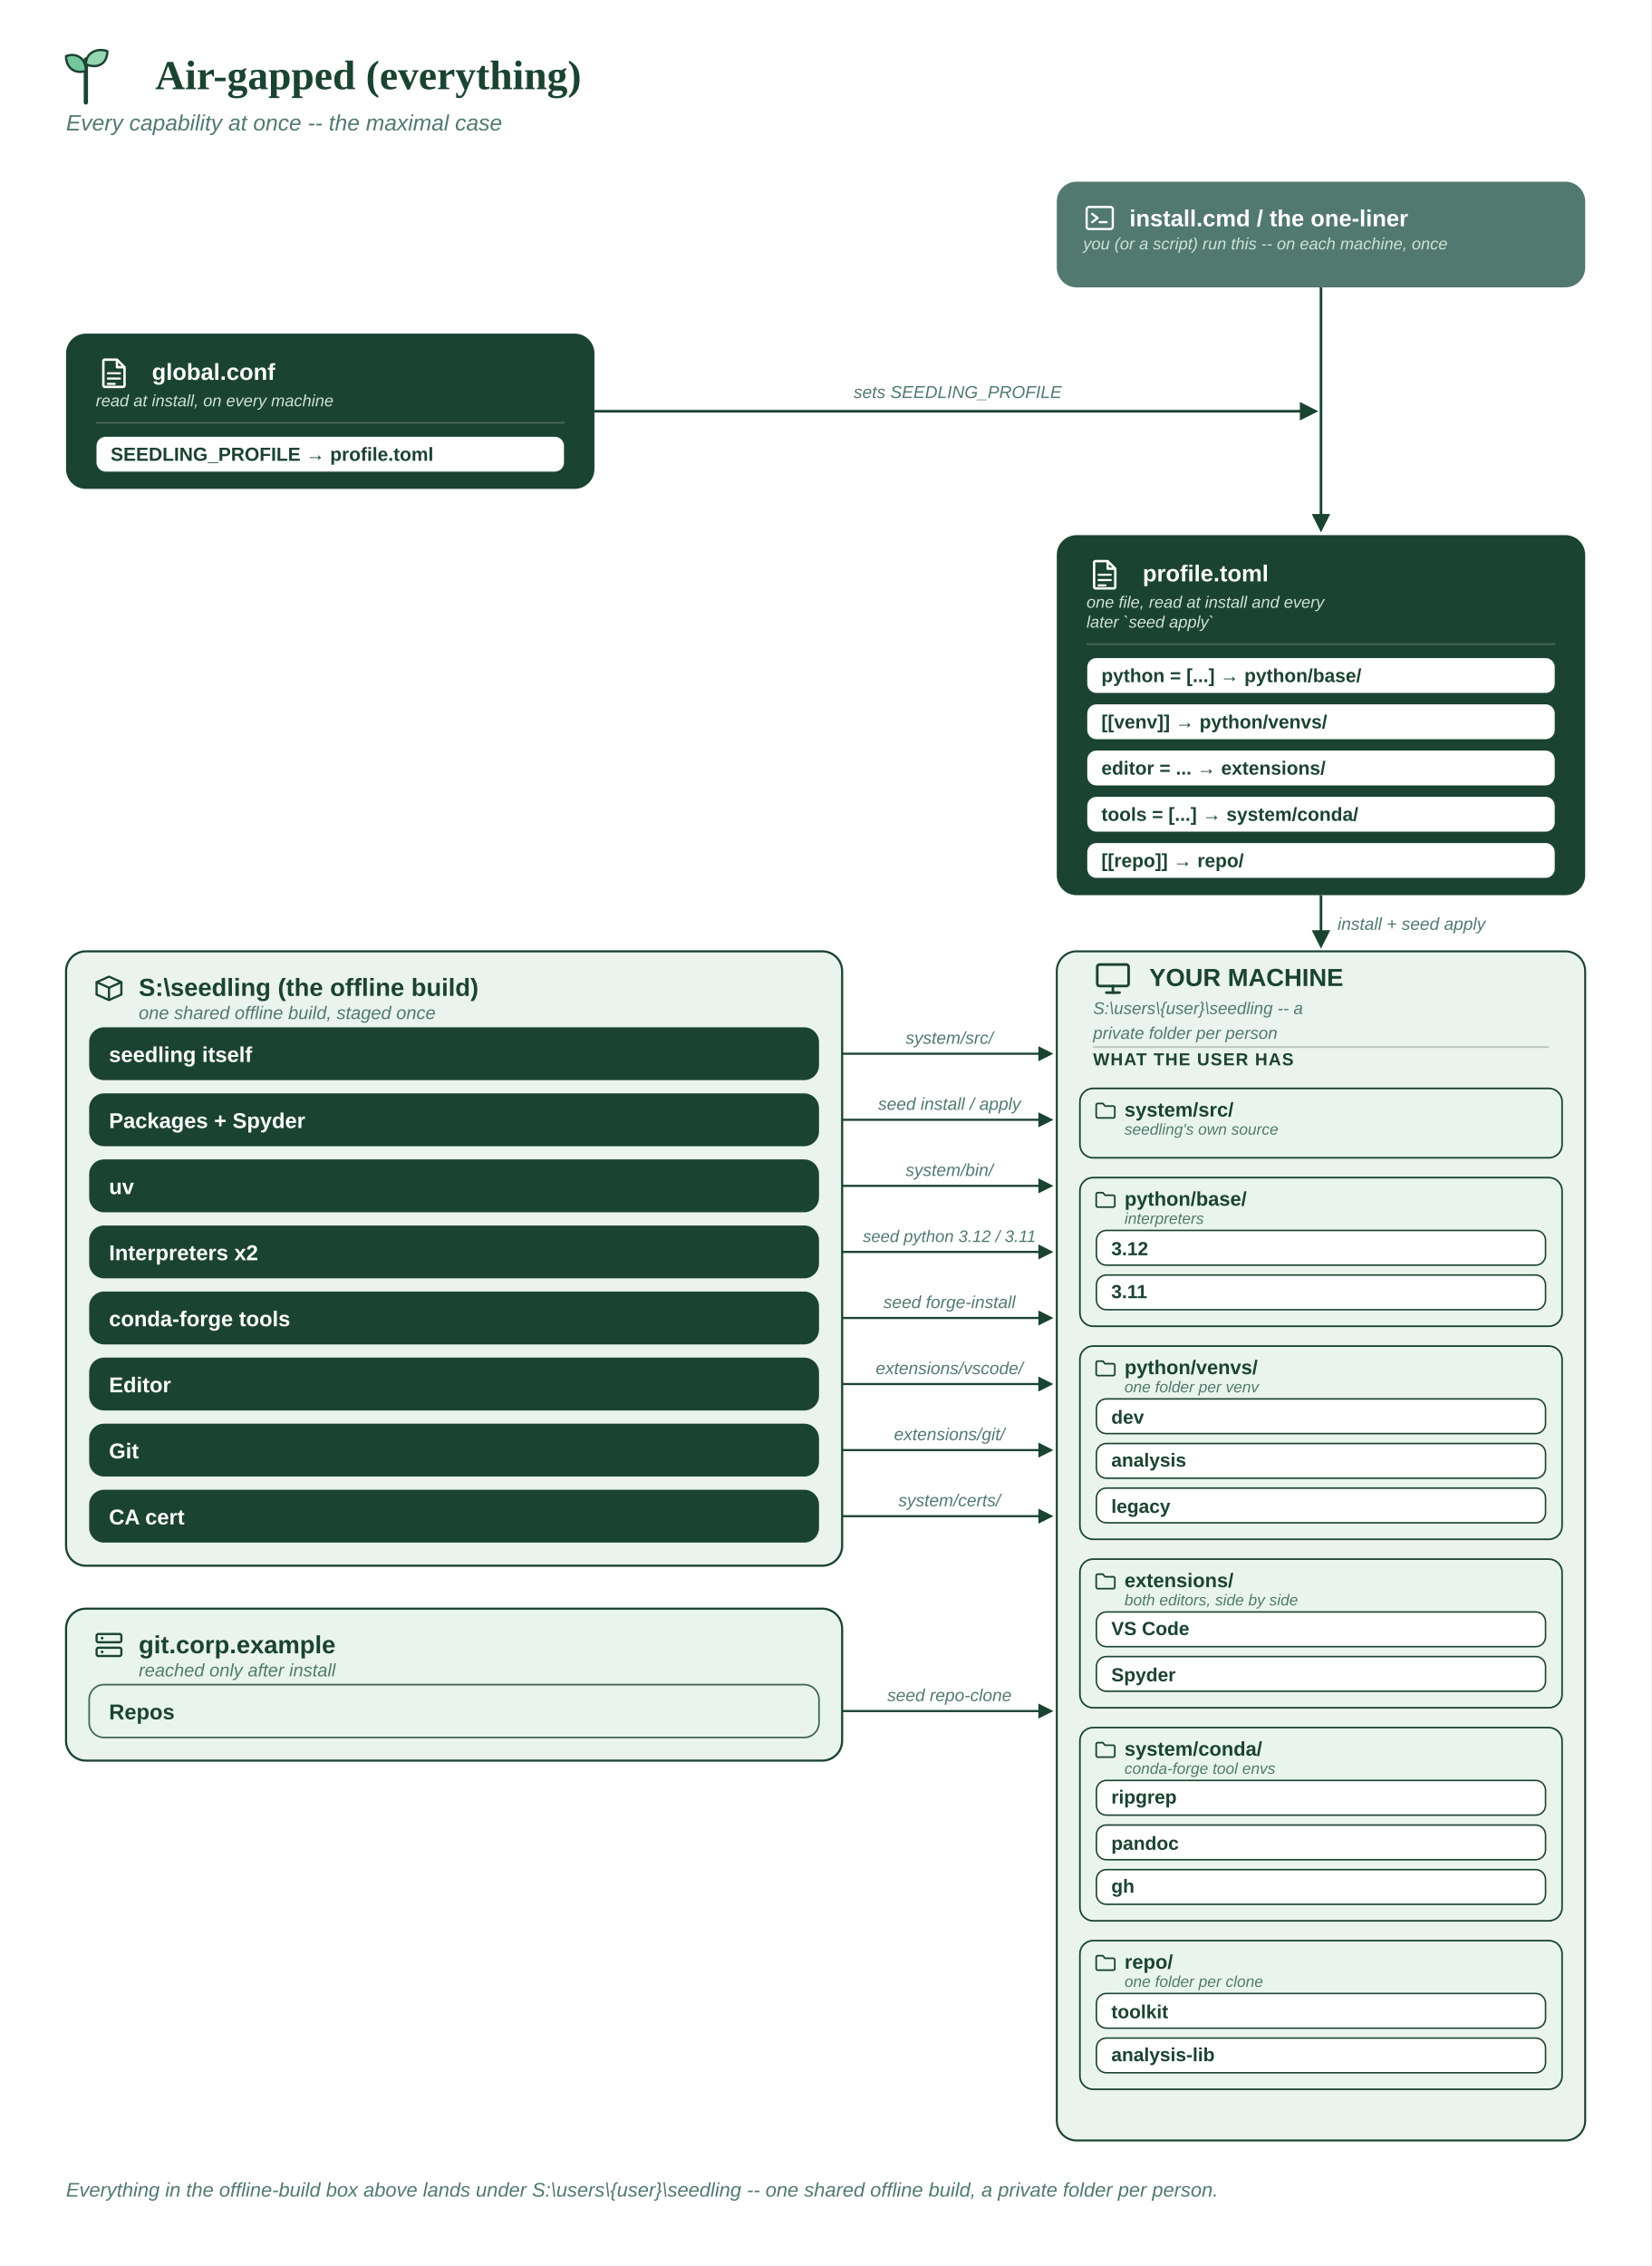
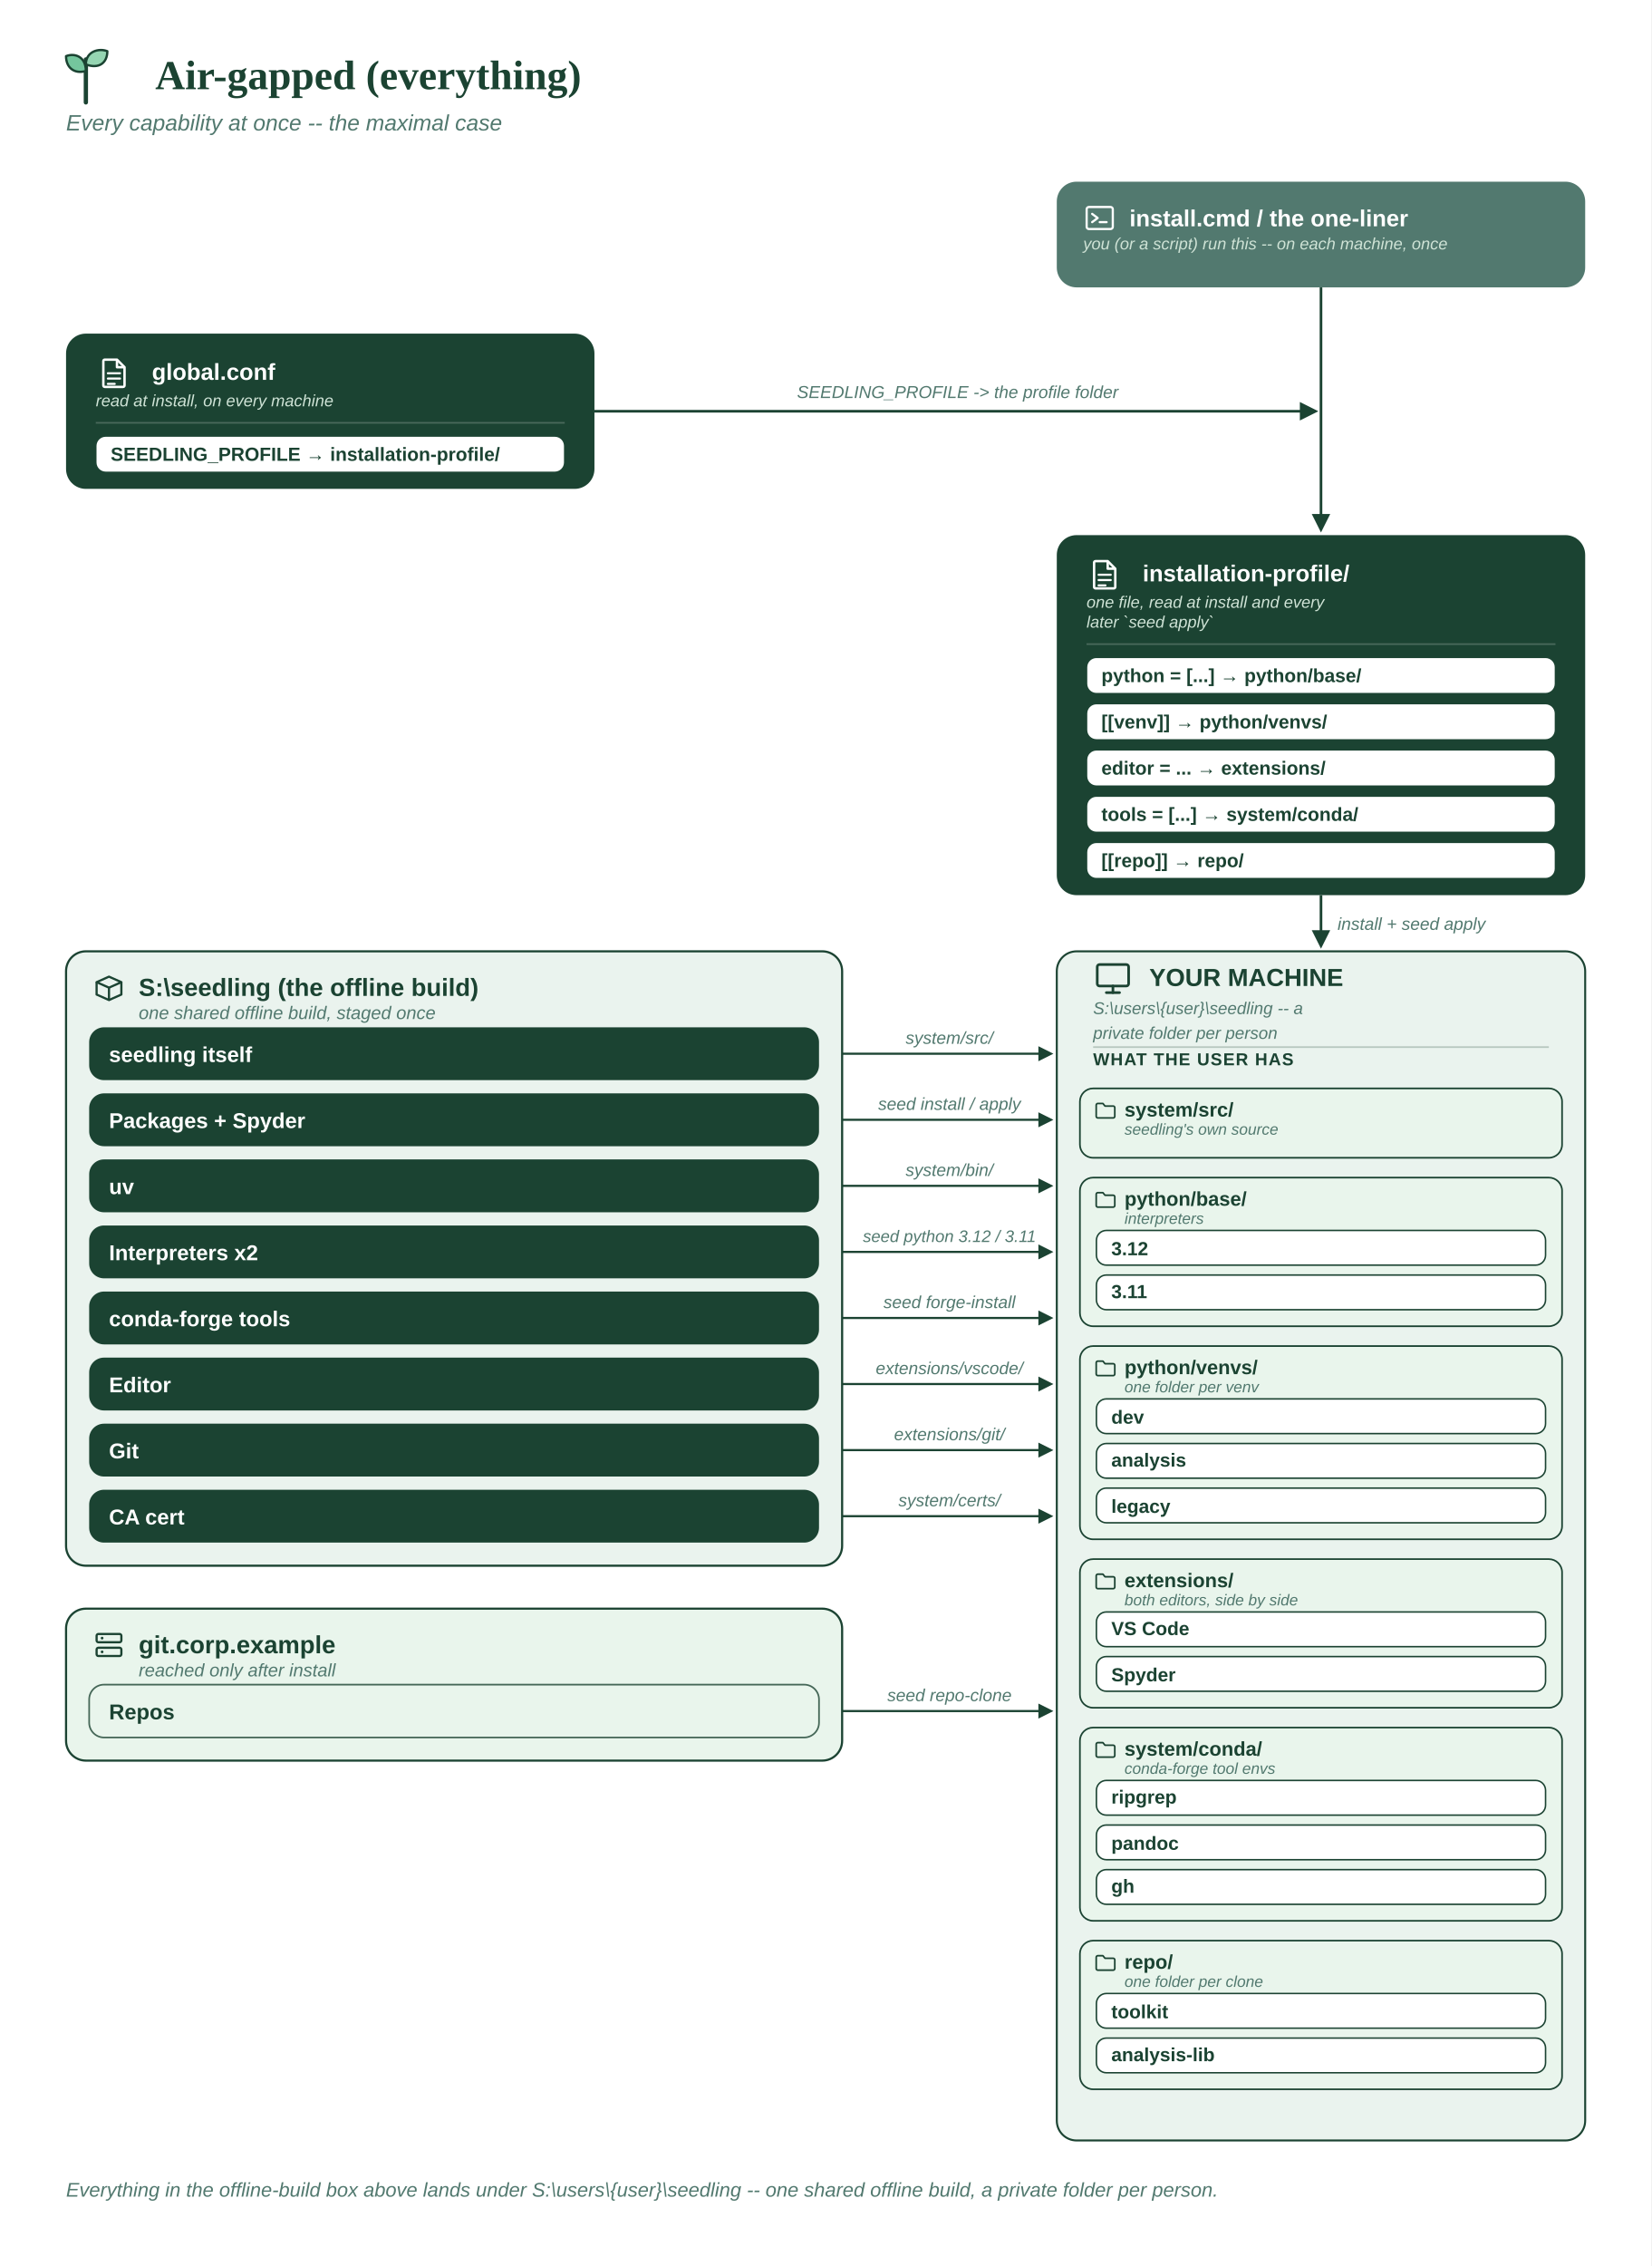
<svg xmlns="http://www.w3.org/2000/svg" viewBox="0 0 1000 1372" font-family="Arial, Helvetica, sans-serif">
  <defs>
    <defs>
      <style>
      .head  { font-family: Georgia, 'Times New Roman', serif; }
      .body  { font-family: Arial, Helvetica, sans-serif; }
      .fg    { fill: #1B4332; }
      .fw    { fill: #FFFFFF; }
      .fmute { fill: #52796F; }
    </style>
      <marker id="arrow" markerWidth="7" markerHeight="7" refX="5.5" refY="3.5" orient="auto">
        <path d="M0,0 L7,3.5 L0,7 Z" fill="#1B4332" />
      </marker>
      <symbol id="ic-cloud" viewBox="0 0 24 24">
        <path d="M6.5 18 C3.5 18 2 15.8 2 13.8 C2 11.6 3.8 10 5.8 10.1 C6.4 7.6 8.7 6 11.2 6.3 C13.6 6.6 15.4 8.6 15.5 11 C17.9 11.1 20 13 20 15.3 C20 17.4 18.2 18 17 18 Z" fill="none" stroke="currentColor" stroke-width="1.6" stroke-linejoin="round" />
      </symbol>
      <symbol id="ic-box" viewBox="0 0 24 24">
        <path d="M3 8 L12 4 L21 8 L12 12 Z" fill="none" stroke="currentColor" stroke-width="1.6" stroke-linejoin="round" />
        <path d="M3 8 V17 L12 21 V12" fill="none" stroke="currentColor" stroke-width="1.6" stroke-linejoin="round" />
        <path d="M21 8 V17 L12 21" fill="none" stroke="currentColor" stroke-width="1.6" stroke-linejoin="round" />
      </symbol>
      <symbol id="ic-server" viewBox="0 0 24 24">
        <rect x="3" y="4" width="18" height="6" rx="1.3" fill="none" stroke="currentColor" stroke-width="1.6" />
        <rect x="3" y="14" width="18" height="6" rx="1.3" fill="none" stroke="currentColor" stroke-width="1.6" />
        <circle cx="7" cy="7" r="1" fill="currentColor" />
        <circle cx="7" cy="17" r="1" fill="currentColor" />
      </symbol>
      <symbol id="ic-monitor" viewBox="0 0 24 24">
        <rect x="2.5" y="4" width="19" height="13" rx="1.4" fill="none" stroke="currentColor" stroke-width="1.6" />
        <line x1="8" y1="21" x2="16" y2="21" stroke="currentColor" stroke-width="1.6" stroke-linecap="round" />
        <line x1="12" y1="17" x2="12" y2="21" stroke="currentColor" stroke-width="1.6" stroke-linecap="round" />
      </symbol>
      <symbol id="ic-folder" viewBox="0 0 24 24">
        <path d="M3 6.5 C3 5.7 3.7 5 4.5 5 H9.5 L11.5 7.5 H19.5 C20.3 7.5 21 8.2 21 9 V17.5 C21 18.3 20.3 19 19.5 19 H4.5 C3.7 19 3 18.3 3 17.5 Z" fill="none" stroke="currentColor" stroke-width="1.6" stroke-linejoin="round" />
      </symbol>
      <symbol id="ic-doc" viewBox="0 0 24 24">
        <path d="M6 3 H14 L19 8 V20 C19 20.6 18.6 21 18 21 H6 C5.4 21 5 20.6 5 20 V4 C5 3.4 5.4 3 6 3 Z" fill="none" stroke="currentColor" stroke-width="1.6" stroke-linejoin="round" />
        <path d="M14 3 V8 H19" fill="none" stroke="currentColor" stroke-width="1.6" stroke-linejoin="round" />
        <line x1="8" y1="12" x2="16" y2="12" stroke="currentColor" stroke-width="1.4" stroke-linecap="round" />
        <line x1="8" y1="15.5" x2="16" y2="15.5" stroke="currentColor" stroke-width="1.4" stroke-linecap="round" />
        <line x1="8" y1="19" x2="12.5" y2="19" stroke="currentColor" stroke-width="1.4" stroke-linecap="round" />
      </symbol>
      <symbol id="ic-terminal" viewBox="0 0 24 24">
        <rect x="2.5" y="4" width="19" height="16" rx="1.6" fill="none" stroke="currentColor" stroke-width="1.6" />
        <path d="M6.5 9 L10.5 12 L6.5 15" fill="none" stroke="currentColor" stroke-width="1.6" stroke-linecap="round" stroke-linejoin="round" />
        <line x1="12" y1="15" x2="17" y2="15" stroke="currentColor" stroke-width="1.6" stroke-linecap="round" />
      </symbol>
    </defs>
  </defs>
  <rect x="0" y="0" width="1000" height="1372" fill="#FFFFFF" />
  <g transform="translate(40,20)">
    <path d="M12 42 V16" stroke="#1B4332" stroke-width="2.6" stroke-linecap="round" fill="none" />
    <path d="M12 23 C12 14 5 12 0 14 C0 21 5 25 12 23 Z" fill="#74C69D" stroke="#1B4332" stroke-width="1.4" stroke-linejoin="round" />
    <path d="M12 19 C12 11 20 9 25 11 C25 18 20 22 12 19 Z" fill="#95D5B2" stroke="#1B4332" stroke-width="1.4" stroke-linejoin="round" />
  </g>
  <text x="94" y="54" class="head fg" font-size="25" font-weight="700">Air-gapped (everything)</text>
  <text x="40" y="79" class="body fmute" font-size="13.5" font-style="italic">Every capability at once -- the maximal case</text>
  <rect x="640" y="110" width="320" height="64" rx="12" fill="#52796F" />
  <use href="#ic-terminal" x="656" y="122" width="20" height="20" color="#FFFFFF" />
  <text x="684" y="137" class="body fw" font-size="14.0" font-weight="700">install.cmd  /  the one-liner</text>
  <text x="656" y="151" class="body" fill="#CFE3D6" font-size="10" font-style="italic">you (or a script) run this -- on each machine, once</text>
  <line x1="800" y1="174" x2="800" y2="320" stroke="#1B4332" stroke-width="1.6" marker-end="url(#arrow)" />
  <rect x="40" y="202" width="320" height="94" rx="12" fill="#1B4332" />
  <use href="#ic-doc" x="58" y="215" width="22" height="22" color="#FFFFFF" />
  <text x="92" y="230" class="body fw" font-size="14" font-weight="700">global.conf</text>
  <text x="58" y="246" class="body" fill="#CFE3D6" font-size="10" font-style="italic">read at install, on every machine</text>
  <line x1="58" y1="256" x2="342" y2="256" stroke="#FFFFFF" stroke-width="1" opacity="0.2" />
  <rect x="58" y="264" width="284" height="22" rx="6" fill="#FFFFFF" stroke="#1B4332" stroke-width="0.9" />
-   <text x="67" y="279" class="body fg" font-size="11.5" font-weight="600">SEEDLING_PROFILE  →  profile.toml</text>
+   <text x="67" y="279" class="body fg" font-size="11.5" font-weight="600">SEEDLING_PROFILE  →  installation-profile/</text>
  <line x1="360" y1="249" x2="796" y2="249" stroke="#1B4332" stroke-width="1.6" marker-end="url(#arrow)" />
-   <text x="580" y="241" text-anchor="middle" class="body fmute" font-size="10.5" font-style="italic">sets SEEDLING_PROFILE</text>
+   <text x="580" y="241" text-anchor="middle" class="body fmute" font-size="10.5" font-style="italic">SEEDLING_PROFILE -&gt; the profile folder</text>
  <rect x="640" y="324" width="320" height="218" rx="12" fill="#1B4332" />
  <use href="#ic-doc" x="658" y="337" width="22" height="22" color="#FFFFFF" />
-   <text x="692" y="352" class="body fw" font-size="14.0" font-weight="700">profile.toml</text>
+   <text x="692" y="352" class="body fw" font-size="14.0" font-weight="700">installation-profile/</text>
  <text x="658" y="368" class="body" fill="#CFE3D6" font-size="10" font-style="italic">one file, read at install and every</text>
  <text x="658" y="380" class="body" fill="#CFE3D6" font-size="10" font-style="italic">later `seed apply`</text>
  <line x1="658" y1="390" x2="942" y2="390" stroke="#FFFFFF" stroke-width="1" opacity="0.2" />
  <rect x="658" y="398" width="284" height="22" rx="6" fill="#FFFFFF" stroke="#1B4332" stroke-width="0.9" />
  <text x="667" y="413" class="body fg" font-size="11.5" font-weight="600">python = [...]  →  python/base/</text>
  <rect x="658" y="426" width="284" height="22" rx="6" fill="#FFFFFF" stroke="#1B4332" stroke-width="0.9" />
  <text x="667" y="441" class="body fg" font-size="11.5" font-weight="600">[[venv]]  →  python/venvs/</text>
  <rect x="658" y="454" width="284" height="22" rx="6" fill="#FFFFFF" stroke="#1B4332" stroke-width="0.9" />
  <text x="667" y="469" class="body fg" font-size="11.5" font-weight="600">editor = ...  →  extensions/</text>
  <rect x="658" y="482" width="284" height="22" rx="6" fill="#FFFFFF" stroke="#1B4332" stroke-width="0.9" />
  <text x="667" y="497" class="body fg" font-size="11.5" font-weight="600">tools = [...]  →  system/conda/</text>
  <rect x="658" y="510" width="284" height="22" rx="6" fill="#FFFFFF" stroke="#1B4332" stroke-width="0.9" />
  <text x="667" y="525" class="body fg" font-size="11.5" font-weight="600">[[repo]]  →  repo/</text>
  <line x1="800" y1="542" x2="800" y2="572" stroke="#1B4332" stroke-width="1.6" marker-end="url(#arrow)" />
  <text x="810" y="563" class="body fmute" font-size="10.5" font-style="italic">install + seed apply</text>
  <rect x="640" y="576" width="320" height="720" rx="12" fill="#EAF3EE" stroke="#1B4332" stroke-width="1.2" />
  <use href="#ic-monitor" x="662" y="580" width="24" height="24" color="#1B4332" />
  <text x="696" y="597" class="body fg" font-size="15" font-weight="700">YOUR MACHINE</text>
  <text x="662" y="614" class="body fmute" font-size="10.3" font-style="italic">S:\users\{user}\seedling -- a</text>
  <text x="662" y="629" class="body fmute" font-size="10.3" font-style="italic">private folder per person</text>
  <line x1="662" y1="634" x2="938" y2="634" stroke="#1B4332" stroke-width="1" opacity="0.25" />
  <text x="662" y="645" class="body fg" font-size="10.5" font-weight="700" letter-spacing="0.6">WHAT THE USER HAS</text>
  <rect x="654" y="659" width="292" height="42" rx="8" fill="#E9F5EC" stroke="#1B4332" stroke-width="1" />
  <use href="#ic-folder" x="662" y="665" width="15" height="15" color="#1B4332" />
  <text x="681" y="676" class="body fg" font-size="12.0" font-weight="700">system/src/</text>
  <text x="681" y="687" class="body fmute" font-size="9.5" font-style="italic">seedling's own source</text>
  <rect x="654" y="713" width="292" height="90" rx="8" fill="#E9F5EC" stroke="#1B4332" stroke-width="1" />
  <use href="#ic-folder" x="662" y="719" width="15" height="15" color="#1B4332" />
  <text x="681" y="730" class="body fg" font-size="12.0" font-weight="700">python/base/</text>
  <text x="681" y="741" class="body fmute" font-size="9.5" font-style="italic">interpreters</text>
  <rect x="664" y="745" width="272" height="21" rx="6" fill="#FFFFFF" stroke="#1B4332" stroke-width="0.9" />
  <text x="673" y="760" class="body fg" font-size="11.5" font-weight="600">3.12</text>
  <rect x="664" y="772" width="272" height="21" rx="6" fill="#FFFFFF" stroke="#1B4332" stroke-width="0.9" />
  <text x="673" y="786" class="body fg" font-size="11.5" font-weight="600">3.11</text>
  <rect x="654" y="815" width="292" height="117" rx="8" fill="#E9F5EC" stroke="#1B4332" stroke-width="1" />
  <use href="#ic-folder" x="662" y="821" width="15" height="15" color="#1B4332" />
  <text x="681" y="832" class="body fg" font-size="12.0" font-weight="700">python/venvs/</text>
  <text x="681" y="843" class="body fmute" font-size="9.5" font-style="italic">one folder per venv</text>
  <rect x="664" y="847" width="272" height="21" rx="6" fill="#FFFFFF" stroke="#1B4332" stroke-width="0.9" />
  <text x="673" y="862" class="body fg" font-size="11.5" font-weight="600">dev</text>
  <rect x="664" y="874" width="272" height="21" rx="6" fill="#FFFFFF" stroke="#1B4332" stroke-width="0.9" />
  <text x="673" y="888" class="body fg" font-size="11.5" font-weight="600">analysis</text>
  <rect x="664" y="901" width="272" height="21" rx="6" fill="#FFFFFF" stroke="#1B4332" stroke-width="0.9" />
  <text x="673" y="916" class="body fg" font-size="11.5" font-weight="600">legacy</text>
  <rect x="654" y="944" width="292" height="90" rx="8" fill="#E9F5EC" stroke="#1B4332" stroke-width="1" />
  <use href="#ic-folder" x="662" y="950" width="15" height="15" color="#1B4332" />
  <text x="681" y="961" class="body fg" font-size="12.0" font-weight="700">extensions/</text>
  <text x="681" y="972" class="body fmute" font-size="9.5" font-style="italic">both editors, side by side</text>
  <rect x="664" y="976" width="272" height="21" rx="6" fill="#FFFFFF" stroke="#1B4332" stroke-width="0.9" />
  <text x="673" y="990" class="body fg" font-size="11.5" font-weight="600">VS Code</text>
  <rect x="664" y="1003" width="272" height="21" rx="6" fill="#FFFFFF" stroke="#1B4332" stroke-width="0.9" />
  <text x="673" y="1018" class="body fg" font-size="11.5" font-weight="600">Spyder</text>
  <rect x="654" y="1046" width="292" height="117" rx="8" fill="#E9F5EC" stroke="#1B4332" stroke-width="1" />
  <use href="#ic-folder" x="662" y="1052" width="15" height="15" color="#1B4332" />
  <text x="681" y="1063" class="body fg" font-size="12.0" font-weight="700">system/conda/</text>
  <text x="681" y="1074" class="body fmute" font-size="9.5" font-style="italic">conda-forge tool envs</text>
  <rect x="664" y="1078" width="272" height="21" rx="6" fill="#FFFFFF" stroke="#1B4332" stroke-width="0.9" />
  <text x="673" y="1092" class="body fg" font-size="11.5" font-weight="600">ripgrep</text>
  <rect x="664" y="1105" width="272" height="21" rx="6" fill="#FFFFFF" stroke="#1B4332" stroke-width="0.9" />
  <text x="673" y="1120" class="body fg" font-size="11.5" font-weight="600">pandoc</text>
  <rect x="664" y="1132" width="272" height="21" rx="6" fill="#FFFFFF" stroke="#1B4332" stroke-width="0.9" />
  <text x="673" y="1146" class="body fg" font-size="11.5" font-weight="600">gh</text>
  <rect x="654" y="1175" width="292" height="90" rx="8" fill="#E9F5EC" stroke="#1B4332" stroke-width="1" />
  <use href="#ic-folder" x="662" y="1181" width="15" height="15" color="#1B4332" />
  <text x="681" y="1192" class="body fg" font-size="12.0" font-weight="700">repo/</text>
  <text x="681" y="1203" class="body fmute" font-size="9.5" font-style="italic">one folder per clone</text>
  <rect x="664" y="1207" width="272" height="21" rx="6" fill="#FFFFFF" stroke="#1B4332" stroke-width="0.9" />
  <text x="673" y="1222" class="body fg" font-size="11.5" font-weight="600">toolkit</text>
  <rect x="664" y="1234" width="272" height="21" rx="6" fill="#FFFFFF" stroke="#1B4332" stroke-width="0.9" />
  <text x="673" y="1248" class="body fg" font-size="11.5" font-weight="600">analysis-lib</text>
  <rect x="40" y="576" width="470" height="372" rx="12" fill="#EAF3EE" stroke="#1B4332" stroke-width="1.3" />
  <use href="#ic-box" x="56" y="588" width="20" height="20" color="#1B4332" />
  <text x="84" y="603" class="body fg" font-size="15.0" font-weight="700">S:\seedling (the offline build)</text>
  <text x="84" y="617" class="body fmute" font-size="11.0" font-style="italic">one shared offline build, staged once</text>
  <rect x="54" y="622" width="442" height="32" rx="9" fill="#1B4332" />
  <text x="66" y="643" class="body fw" font-size="13.0" font-weight="700">seedling itself</text>
  <line x1="510" y1="638" x2="636" y2="638" stroke="#1B4332" stroke-width="1.3" marker-end="url(#arrow)" />
  <text x="575" y="632" text-anchor="middle" class="body fmute" font-size="10.5" font-style="italic">system/src/</text>
  <rect x="54" y="662" width="442" height="32" rx="9" fill="#1B4332" />
  <text x="66" y="683" class="body fw" font-size="13.0" font-weight="700">Packages + Spyder</text>
  <line x1="510" y1="678" x2="636" y2="678" stroke="#1B4332" stroke-width="1.3" marker-end="url(#arrow)" />
  <text x="575" y="672" text-anchor="middle" class="body fmute" font-size="10.5" font-style="italic">seed install / apply</text>
  <rect x="54" y="702" width="442" height="32" rx="9" fill="#1B4332" />
  <text x="66" y="723" class="body fw" font-size="13.0" font-weight="700">uv</text>
  <line x1="510" y1="718" x2="636" y2="718" stroke="#1B4332" stroke-width="1.3" marker-end="url(#arrow)" />
  <text x="575" y="712" text-anchor="middle" class="body fmute" font-size="10.5" font-style="italic">system/bin/</text>
  <rect x="54" y="742" width="442" height="32" rx="9" fill="#1B4332" />
  <text x="66" y="763" class="body fw" font-size="13.0" font-weight="700">Interpreters x2</text>
  <line x1="510" y1="758" x2="636" y2="758" stroke="#1B4332" stroke-width="1.3" marker-end="url(#arrow)" />
  <text x="575" y="752" text-anchor="middle" class="body fmute" font-size="10.1" font-style="italic">seed python 3.12 / 3.11</text>
  <rect x="54" y="782" width="442" height="32" rx="9" fill="#1B4332" />
  <text x="66" y="803" class="body fw" font-size="13.0" font-weight="700">conda-forge tools</text>
  <line x1="510" y1="798" x2="636" y2="798" stroke="#1B4332" stroke-width="1.3" marker-end="url(#arrow)" />
  <text x="575" y="792" text-anchor="middle" class="body fmute" font-size="10.5" font-style="italic">seed forge-install</text>
  <rect x="54" y="822" width="442" height="32" rx="9" fill="#1B4332" />
  <text x="66" y="843" class="body fw" font-size="13.0" font-weight="700">Editor</text>
  <line x1="510" y1="838" x2="636" y2="838" stroke="#1B4332" stroke-width="1.3" marker-end="url(#arrow)" />
  <text x="575" y="832" text-anchor="middle" class="body fmute" font-size="10.5" font-style="italic">extensions/vscode/</text>
  <rect x="54" y="862" width="442" height="32" rx="9" fill="#1B4332" />
  <text x="66" y="883" class="body fw" font-size="13.0" font-weight="700">Git</text>
  <line x1="510" y1="878" x2="636" y2="878" stroke="#1B4332" stroke-width="1.3" marker-end="url(#arrow)" />
  <text x="575" y="872" text-anchor="middle" class="body fmute" font-size="10.5" font-style="italic">extensions/git/</text>
  <rect x="54" y="902" width="442" height="32" rx="9" fill="#1B4332" />
  <text x="66" y="923" class="body fw" font-size="13.0" font-weight="700">CA cert</text>
  <line x1="510" y1="918" x2="636" y2="918" stroke="#1B4332" stroke-width="1.3" marker-end="url(#arrow)" />
  <text x="575" y="912" text-anchor="middle" class="body fmute" font-size="10.5" font-style="italic">system/certs/</text>
  <rect x="40" y="974" width="470" height="92" rx="12" fill="#E9F5EC" stroke="#1B4332" stroke-width="1.3" />
  <use href="#ic-server" x="56" y="986" width="20" height="20" color="#1B4332" />
  <text x="84" y="1001" class="body fg" font-size="15.0" font-weight="700">git.corp.example</text>
  <text x="84" y="1015" class="body fmute" font-size="11.0" font-style="italic">reached only after install</text>
  <rect x="54" y="1020" width="442" height="32" rx="9" fill="#E9F5EC" stroke="#1B4332" stroke-width="1" opacity="0.8" />
  <text x="66" y="1041" class="body fg" font-size="13.0" font-weight="700">Repos</text>
  <line x1="510" y1="1036" x2="636" y2="1036" stroke="#1B4332" stroke-width="1.3" marker-end="url(#arrow)" />
  <text x="575" y="1030" text-anchor="middle" class="body fmute" font-size="10.5" font-style="italic">seed repo-clone</text>
  <text x="40" y="1330" class="body fmute" font-size="12" font-style="italic">Everything in the offline-build box above lands under S:\users\{user}\seedling -- one shared offline build, a private folder per person.</text>
</svg>
